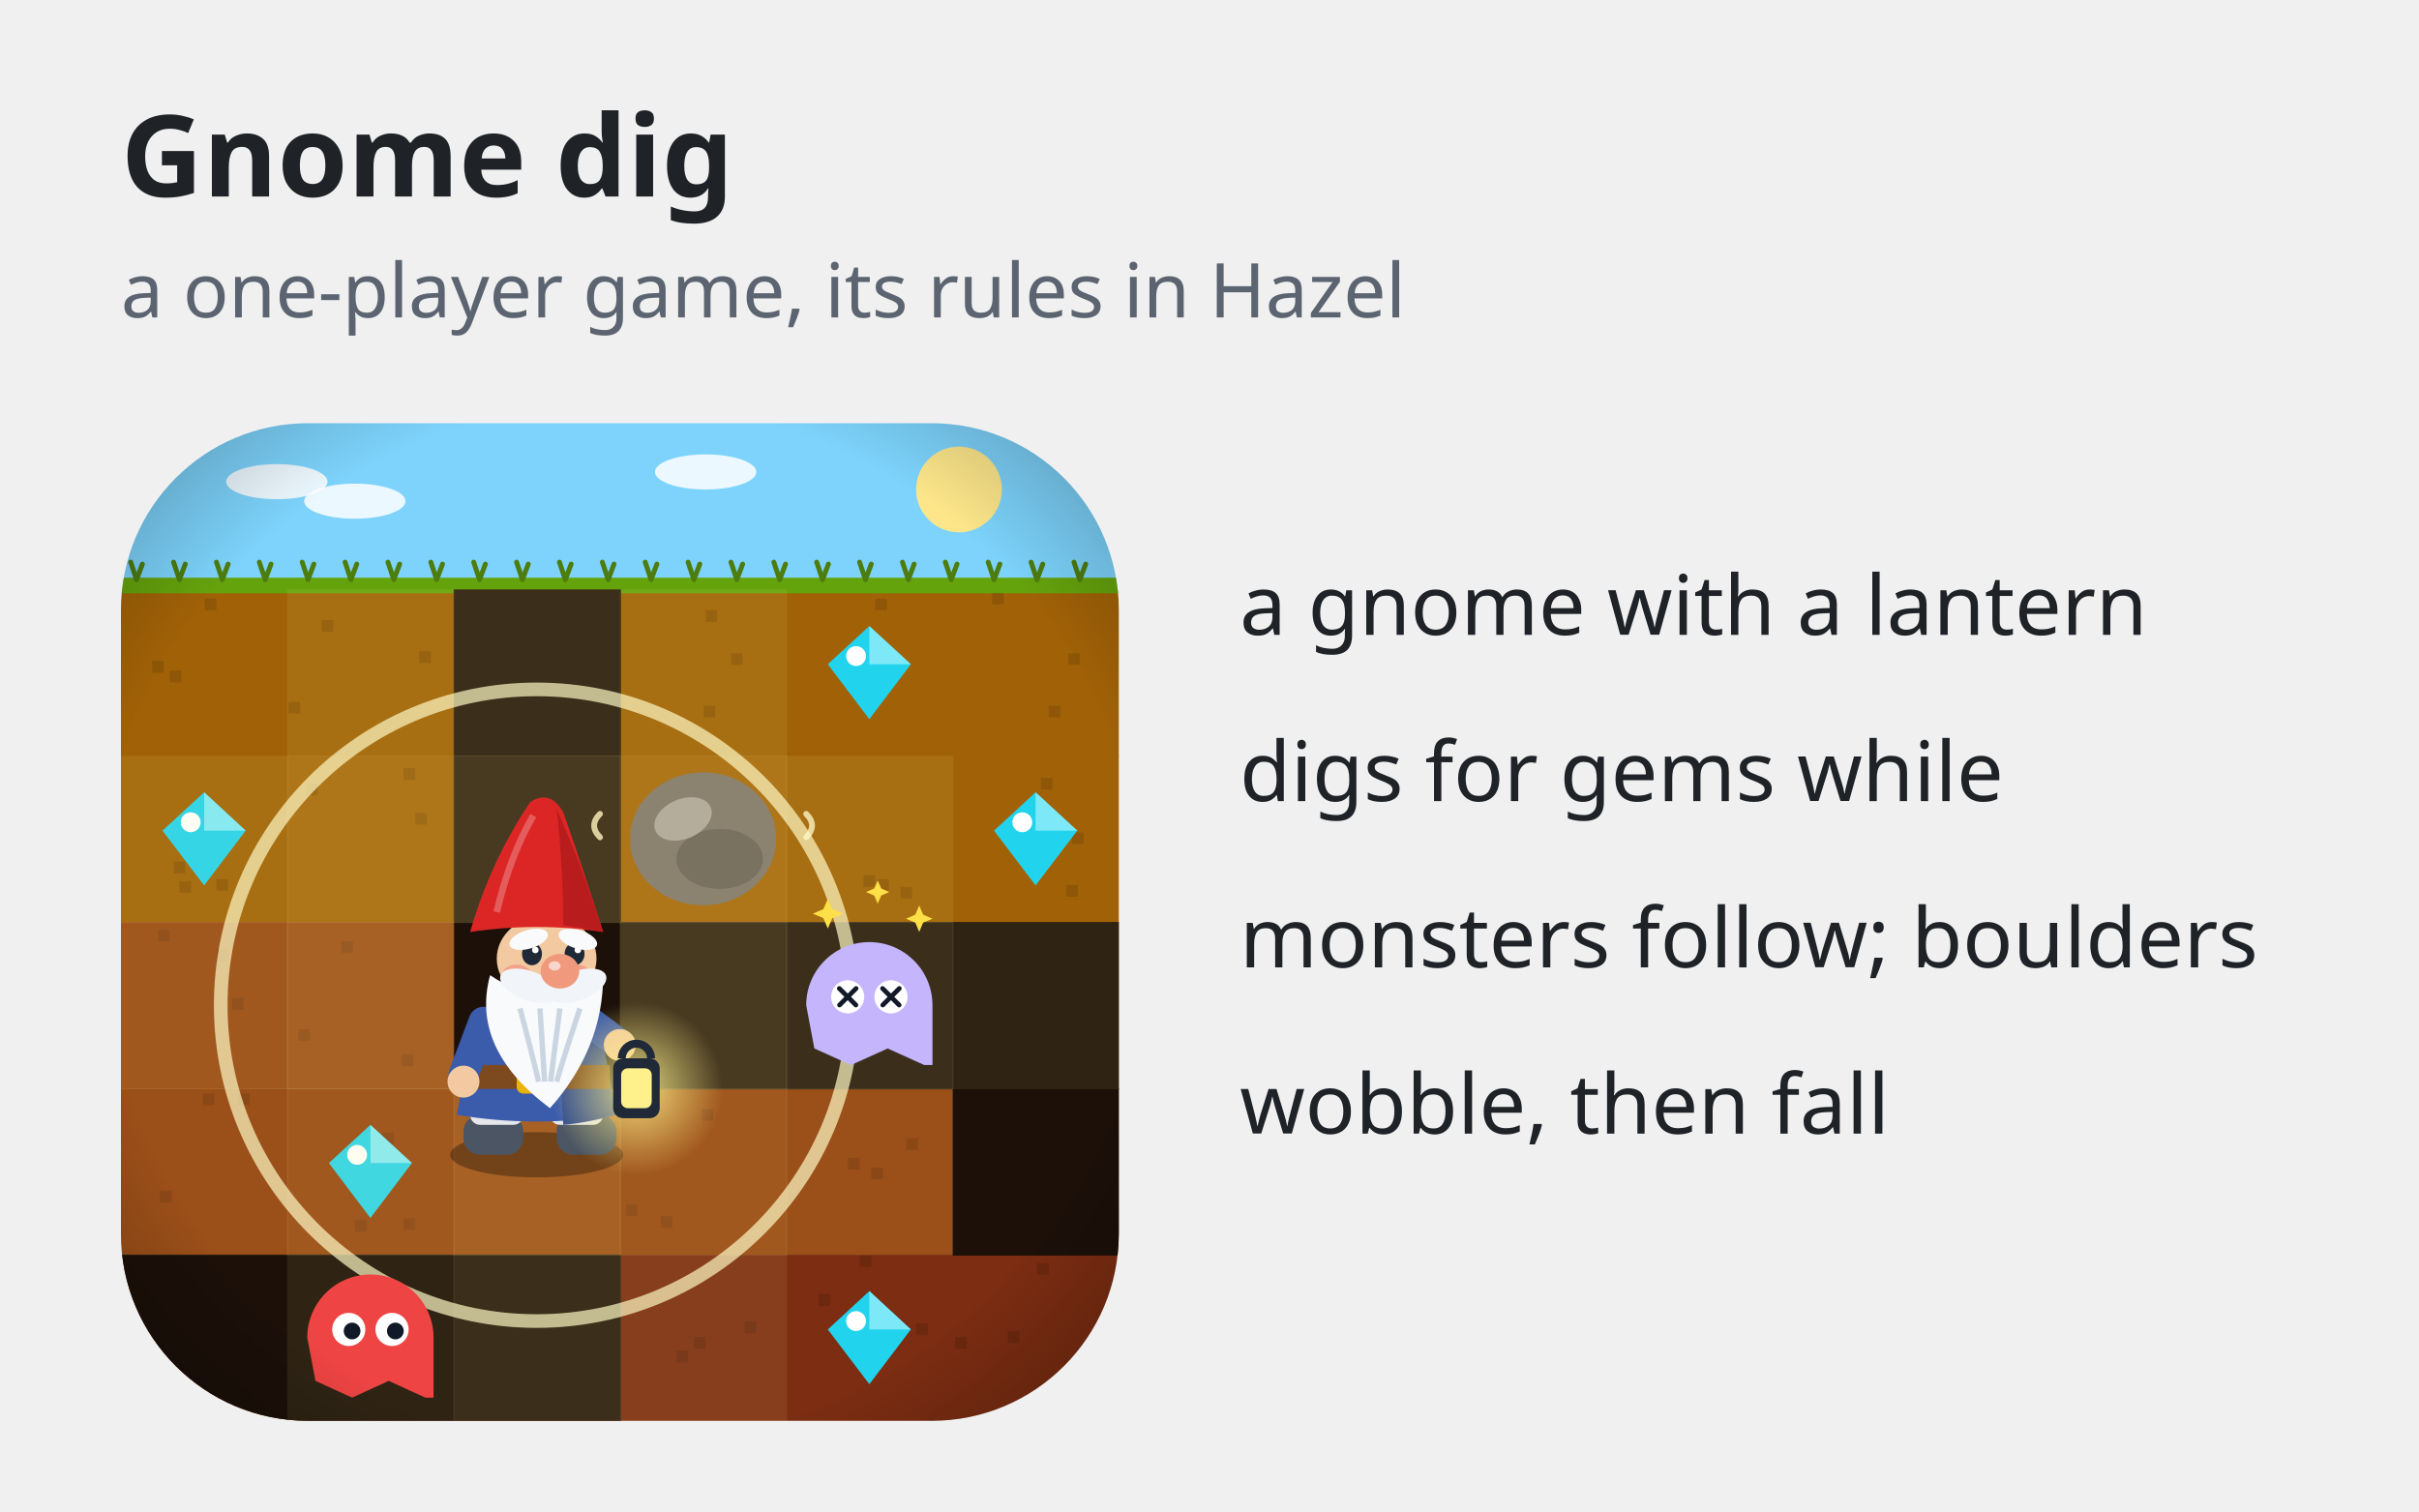
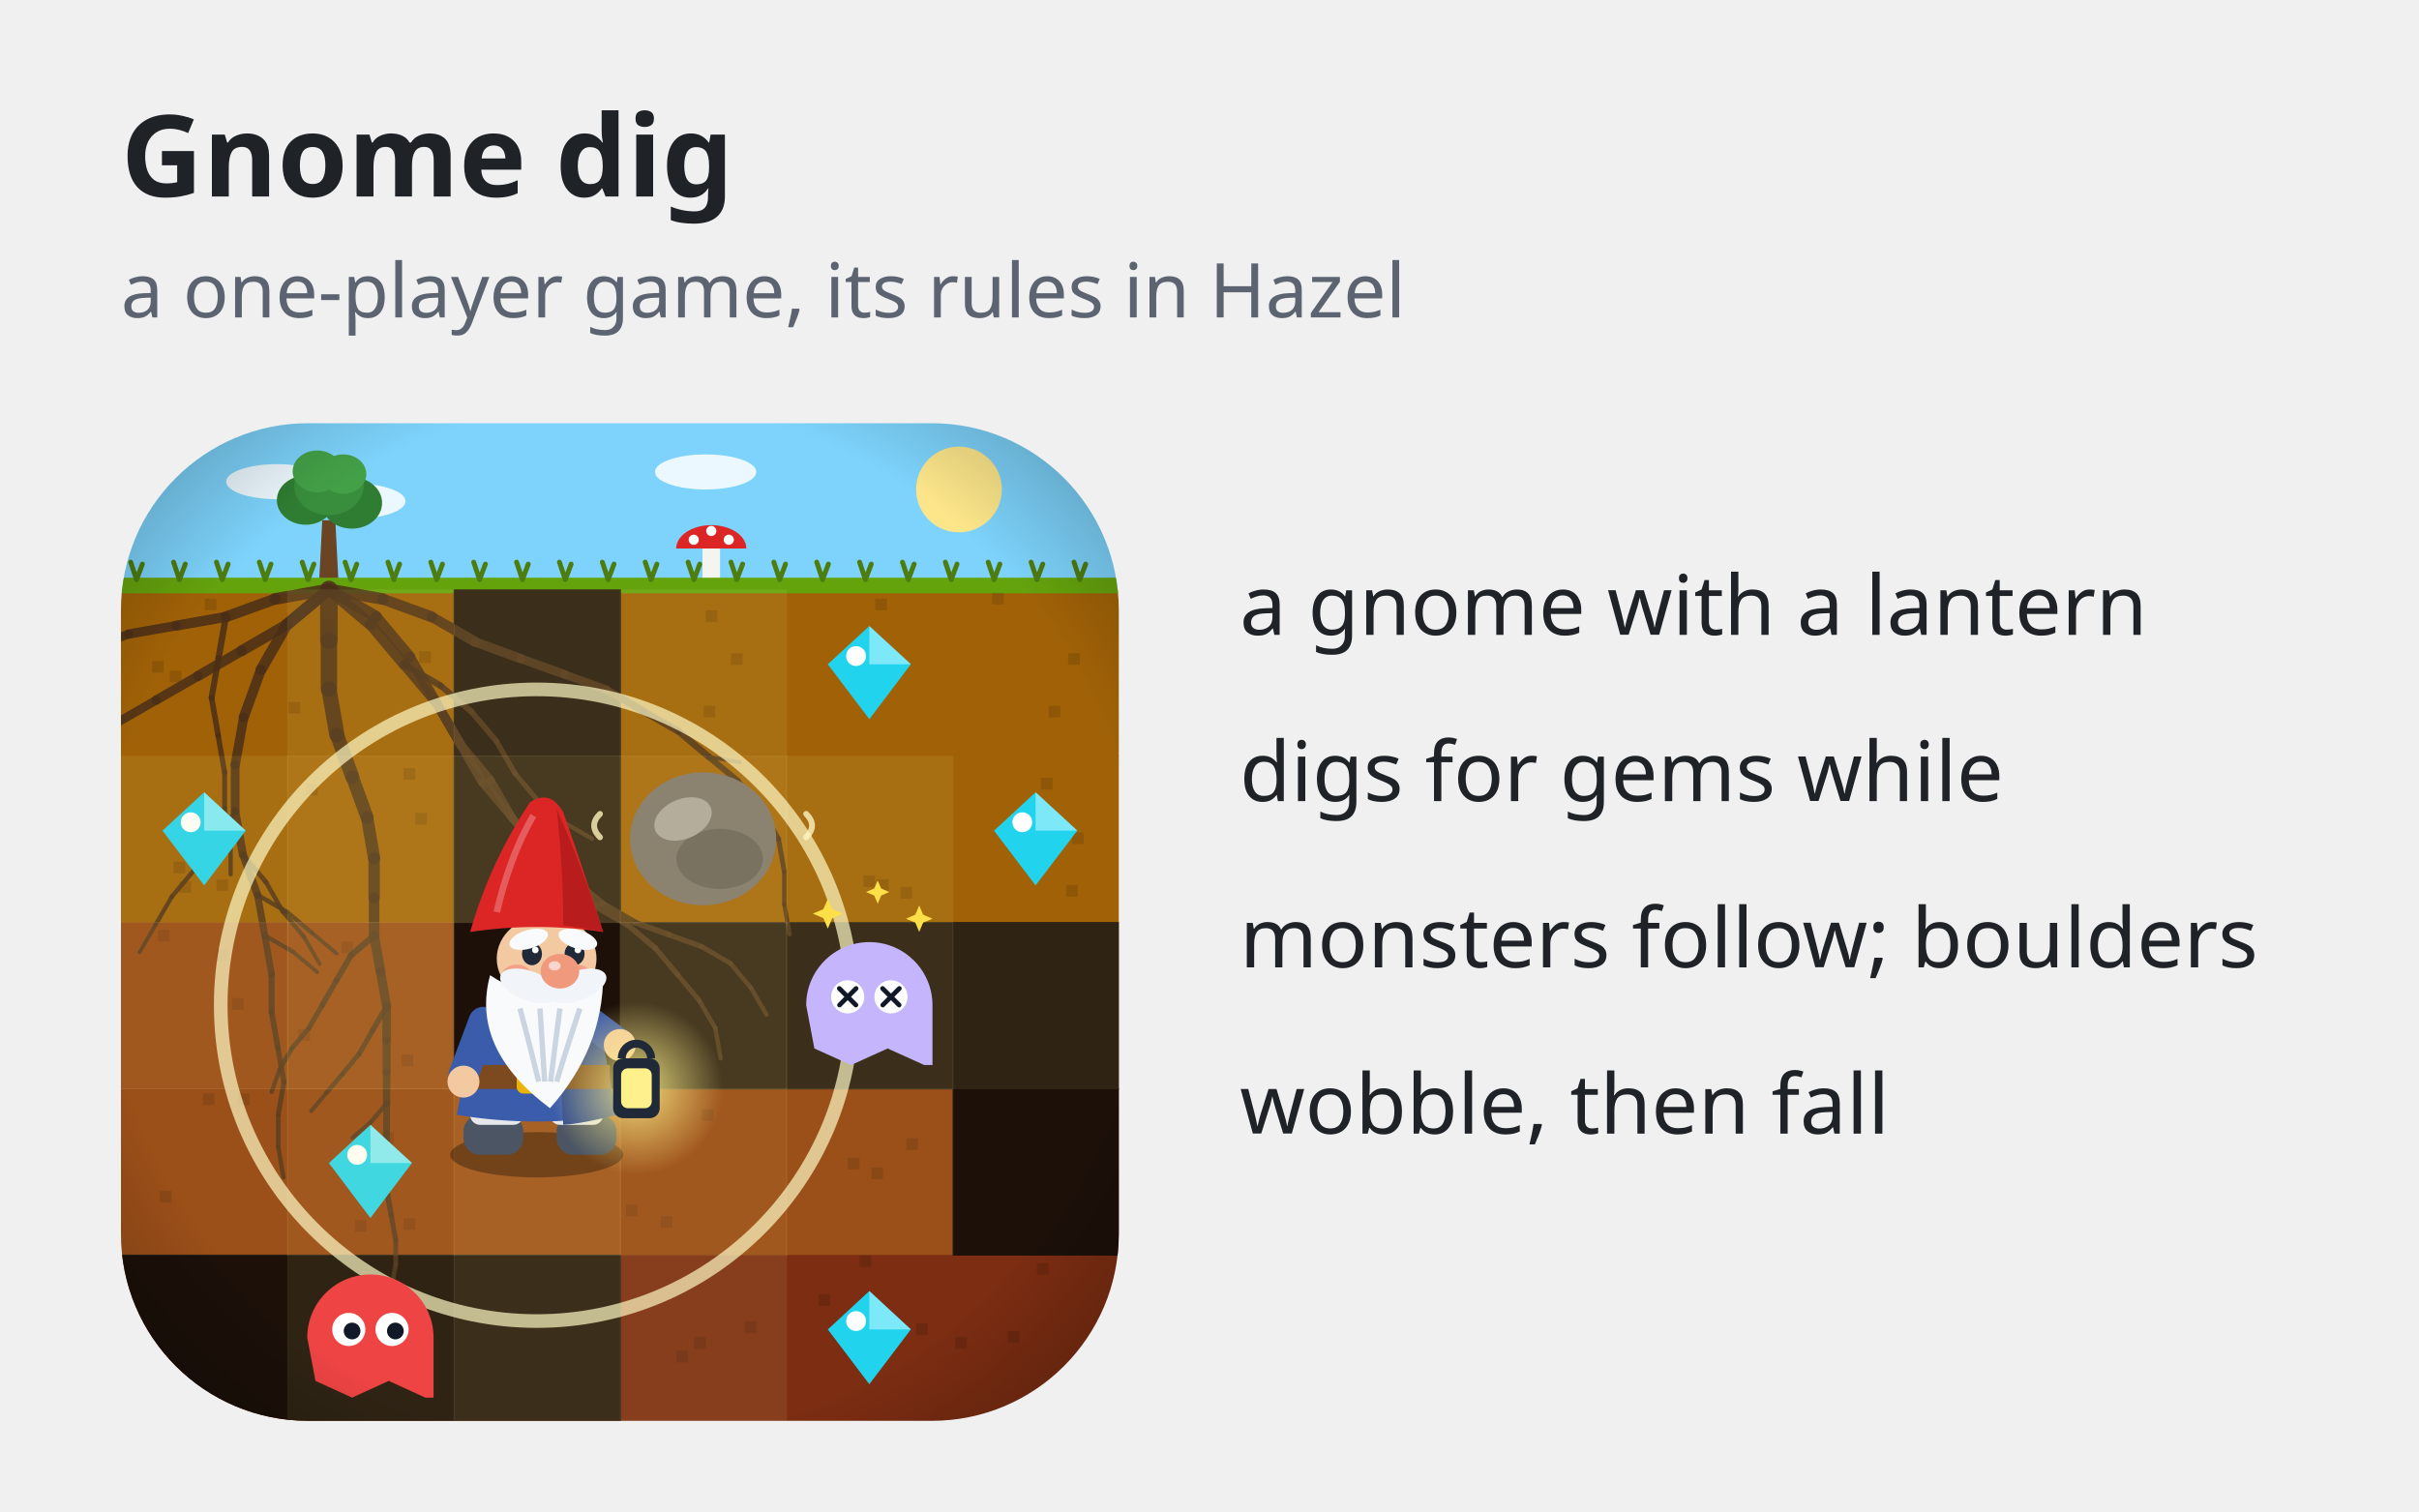
<svg xmlns="http://www.w3.org/2000/svg" viewBox="0 0 320 200" width="320" height="200">
  <style>.h{fill:#1f2328;font:700 15px system-ui,sans-serif}.m{fill:#5b6470;font:10px system-ui,sans-serif}.k{fill:#1f2328;font:11px system-ui,sans-serif}
</style>
  <text class="h" x="16" y="26">Gnome dig</text>
  <text class="m" x="16" y="42">a one-player game, its rules in Hazel</text>
  <svg x="16" y="56" width="132" height="132" viewBox="0 0 512 512">
    <clipPath id="round">
      <rect width="512" height="512" rx="88" />
    </clipPath>
    <g clip-path="url(#round)">
      <defs>
        <radialGradient id="lamp">
          <stop offset="0" stop-color="#fef08a" stop-opacity="0.85" />
          <stop offset="1" stop-color="#fef08a" stop-opacity="0" />
        </radialGradient>
        <radialGradient id="light">
          <stop offset="0" stop-color="#fef9c3" stop-opacity="0.45" />
          <stop offset="0.7" stop-color="#fef08a" stop-opacity="0.18" />
          <stop offset="1" stop-color="#fef08a" stop-opacity="0" />
        </radialGradient>
        <radialGradient id="vig" cx="0.5" cy="0.5" r="0.75">
          <stop offset="0.7" stop-color="#000" stop-opacity="0" />
          <stop offset="1" stop-color="#000" stop-opacity="0.35" />
        </radialGradient>
        <clipPath id="r">
          <rect width="512" height="512" rx="96" />
        </clipPath>
      </defs>
      <g clip-path="url(#r)">
        <rect width="512" height="85.3" fill="#7dd3fc" />
        <circle cx="430" cy="34" r="22" fill="#fde68a" />
        <ellipse cx="80" cy="30" rx="26" ry="9" fill="#fff" fill-opacity="0.85" />
        <ellipse cx="120" cy="40" rx="26" ry="9" fill="#fff" fill-opacity="0.85" />
        <ellipse cx="300" cy="25" rx="26" ry="9" fill="#fff" fill-opacity="0.85" />
        <rect y="85.3" width="512" height="85.8" fill="#a16207" />
        <rect y="170.7" width="512" height="85.8" fill="#a16207" />
        <rect y="256.0" width="512" height="85.8" fill="#92400e" />
        <rect y="341.3" width="512" height="85.8" fill="#92400e" />
        <rect y="426.7" width="512" height="85.8" fill="#7c2d12" />
+         <path d="M101.5 85.3 L103.3 49.8 L110.0 49.8 L111.8 85.3 Z" fill="#6b4423" />
+         <ellipse cx="94.8" cy="39.5" rx="14.8" ry="12.6" fill="#2f7d32" />
+         <ellipse cx="118.5" cy="40.9" rx="15.5" ry="13.2" fill="#2f7d32" />
+         <ellipse cx="106.7" cy="32.1" rx="17.8" ry="15.1" fill="#388e3c" />
+         <ellipse cx="100.7" cy="24.7" rx="12.6" ry="10.7" fill="#43a047" />
+         <ellipse cx="114.1" cy="26.1" rx="11.8" ry="10.1" fill="#43a047" />
+         <rect x="298.4" y="64.3" width="9.0" height="21.0" fill="#f5f5f0" />
+         <path d="M284.9 64.3 A18.0 12.0 0 0 1 320.9 64.3 Z" fill="#dc2626" />
+         <circle cx="293.9" cy="59.8" r="2.6" fill="#fff" />
+         <circle cx="302.9" cy="55.3" r="2.6" fill="#fff" />
+         <circle cx="311.9" cy="59.8" r="2.6" fill="#fff" />
        <rect y="79.3" width="512" height="8" fill="#65a30d" />
        <path d="M8 80.3 l-3 -9 M8 80.3 l3 -8" stroke="#4d7c0f" stroke-width="2.5" stroke-linecap="round" />
        <path d="M30 80.3 l-3 -9 M30 80.3 l3 -8" stroke="#4d7c0f" stroke-width="2.5" stroke-linecap="round" />
        <path d="M52 80.3 l-3 -9 M52 80.3 l3 -8" stroke="#4d7c0f" stroke-width="2.5" stroke-linecap="round" />
        <path d="M74 80.3 l-3 -9 M74 80.3 l3 -8" stroke="#4d7c0f" stroke-width="2.5" stroke-linecap="round" />
        <path d="M96 80.3 l-3 -9 M96 80.3 l3 -8" stroke="#4d7c0f" stroke-width="2.5" stroke-linecap="round" />
        <path d="M118 80.3 l-3 -9 M118 80.3 l3 -8" stroke="#4d7c0f" stroke-width="2.5" stroke-linecap="round" />
        <path d="M140 80.3 l-3 -9 M140 80.3 l3 -8" stroke="#4d7c0f" stroke-width="2.5" stroke-linecap="round" />
        <path d="M162 80.3 l-3 -9 M162 80.3 l3 -8" stroke="#4d7c0f" stroke-width="2.5" stroke-linecap="round" />
        <path d="M184 80.3 l-3 -9 M184 80.3 l3 -8" stroke="#4d7c0f" stroke-width="2.5" stroke-linecap="round" />
        <path d="M206 80.3 l-3 -9 M206 80.3 l3 -8" stroke="#4d7c0f" stroke-width="2.5" stroke-linecap="round" />
        <path d="M228 80.3 l-3 -9 M228 80.3 l3 -8" stroke="#4d7c0f" stroke-width="2.5" stroke-linecap="round" />
        <path d="M250 80.3 l-3 -9 M250 80.3 l3 -8" stroke="#4d7c0f" stroke-width="2.5" stroke-linecap="round" />
        <path d="M272 80.3 l-3 -9 M272 80.3 l3 -8" stroke="#4d7c0f" stroke-width="2.5" stroke-linecap="round" />
        <path d="M294 80.3 l-3 -9 M294 80.3 l3 -8" stroke="#4d7c0f" stroke-width="2.5" stroke-linecap="round" />
        <path d="M316 80.3 l-3 -9 M316 80.3 l3 -8" stroke="#4d7c0f" stroke-width="2.5" stroke-linecap="round" />
        <path d="M338 80.3 l-3 -9 M338 80.3 l3 -8" stroke="#4d7c0f" stroke-width="2.5" stroke-linecap="round" />
        <path d="M360 80.3 l-3 -9 M360 80.3 l3 -8" stroke="#4d7c0f" stroke-width="2.5" stroke-linecap="round" />
        <path d="M382 80.3 l-3 -9 M382 80.3 l3 -8" stroke="#4d7c0f" stroke-width="2.5" stroke-linecap="round" />
        <path d="M404 80.3 l-3 -9 M404 80.3 l3 -8" stroke="#4d7c0f" stroke-width="2.5" stroke-linecap="round" />
        <path d="M426 80.3 l-3 -9 M426 80.3 l3 -8" stroke="#4d7c0f" stroke-width="2.5" stroke-linecap="round" />
        <path d="M448 80.3 l-3 -9 M448 80.3 l3 -8" stroke="#4d7c0f" stroke-width="2.5" stroke-linecap="round" />
        <path d="M470 80.3 l-3 -9 M470 80.3 l3 -8" stroke="#4d7c0f" stroke-width="2.5" stroke-linecap="round" />
        <path d="M492 80.3 l-3 -9 M492 80.3 l3 -8" stroke="#4d7c0f" stroke-width="2.5" stroke-linecap="round" />
        <rect x="170.7" y="85.3" width="85.9" height="85.9" fill="#1c1009" />
        <rect x="85.3" y="426.7" width="85.9" height="85.9" fill="#1c1009" />
        <rect x="341.3" y="256.0" width="85.9" height="85.9" fill="#1c1009" />
        <rect x="426.7" y="341.3" width="85.9" height="85.9" fill="#1c1009" />
        <rect x="170.7" y="256.0" width="85.9" height="85.9" fill="#1c1009" />
        <rect x="256.0" y="256.0" width="85.9" height="85.9" fill="#1c1009" />
        <rect x="0.0" y="426.7" width="85.9" height="85.9" fill="#1c1009" />
        <rect x="170.7" y="170.7" width="85.9" height="85.9" fill="#1c1009" />
        <rect x="426.7" y="256.0" width="85.9" height="85.9" fill="#1c1009" />
        <rect x="170.7" y="426.7" width="85.9" height="85.9" fill="#1c1009" />
        <rect x="16" y="122" width="6" height="6" fill="#000" fill-opacity="0.12" />
        <rect x="25" y="127" width="6" height="6" fill="#000" fill-opacity="0.12" />
        <rect x="43" y="90" width="6" height="6" fill="#000" fill-opacity="0.12" />
        <rect x="86" y="143" width="6" height="6" fill="#000" fill-opacity="0.12" />
        <rect x="103" y="101" width="6" height="6" fill="#000" fill-opacity="0.12" />
        <rect x="153" y="117" width="6" height="6" fill="#000" fill-opacity="0.12" />
        <rect x="313" y="118" width="6" height="6" fill="#000" fill-opacity="0.12" />
        <rect x="300" y="96" width="6" height="6" fill="#000" fill-opacity="0.12" />
        <rect x="299" y="145" width="6" height="6" fill="#000" fill-opacity="0.12" />
        <rect x="377" y="136" width="6" height="6" fill="#000" fill-opacity="0.12" />
        <rect x="387" y="90" width="6" height="6" fill="#000" fill-opacity="0.12" />
        <rect x="393" y="126" width="6" height="6" fill="#000" fill-opacity="0.12" />
        <rect x="447" y="87" width="6" height="6" fill="#000" fill-opacity="0.12" />
        <rect x="486" y="118" width="6" height="6" fill="#000" fill-opacity="0.12" />
        <rect x="476" y="145" width="6" height="6" fill="#000" fill-opacity="0.12" />
        <rect x="49" y="234" width="6" height="6" fill="#000" fill-opacity="0.12" />
        <rect x="27" y="225" width="6" height="6" fill="#000" fill-opacity="0.12" />
        <rect x="30" y="235" width="6" height="6" fill="#000" fill-opacity="0.12" />
        <rect x="145" y="177" width="6" height="6" fill="#000" fill-opacity="0.12" />
        <rect x="95" y="185" width="6" height="6" fill="#000" fill-opacity="0.12" />
        <rect x="151" y="200" width="6" height="6" fill="#000" fill-opacity="0.12" />
        <rect x="299" y="191" width="6" height="6" fill="#000" fill-opacity="0.12" />
        <rect x="291" y="197" width="6" height="6" fill="#000" fill-opacity="0.12" />
        <rect x="280" y="211" width="6" height="6" fill="#000" fill-opacity="0.12" />
        <rect x="381" y="232" width="6" height="6" fill="#000" fill-opacity="0.12" />
        <rect x="388" y="234" width="6" height="6" fill="#000" fill-opacity="0.12" />
        <rect x="400" y="238" width="6" height="6" fill="#000" fill-opacity="0.12" />
        <rect x="472" y="182" width="6" height="6" fill="#000" fill-opacity="0.12" />
        <rect x="485" y="237" width="6" height="6" fill="#000" fill-opacity="0.12" />
        <rect x="488" y="210" width="6" height="6" fill="#000" fill-opacity="0.12" />
        <rect x="49" y="270" width="6" height="6" fill="#000" fill-opacity="0.12" />
        <rect x="57" y="295" width="6" height="6" fill="#000" fill-opacity="0.12" />
        <rect x="19" y="260" width="6" height="6" fill="#000" fill-opacity="0.12" />
        <rect x="144" y="324" width="6" height="6" fill="#000" fill-opacity="0.12" />
        <rect x="91" y="311" width="6" height="6" fill="#000" fill-opacity="0.12" />
        <rect x="113" y="266" width="6" height="6" fill="#000" fill-opacity="0.12" />
        <rect x="20" y="394" width="6" height="6" fill="#000" fill-opacity="0.12" />
        <rect x="60" y="344" width="6" height="6" fill="#000" fill-opacity="0.12" />
        <rect x="42" y="344" width="6" height="6" fill="#000" fill-opacity="0.12" />
        <rect x="134" y="364" width="6" height="6" fill="#000" fill-opacity="0.12" />
        <rect x="145" y="408" width="6" height="6" fill="#000" fill-opacity="0.12" />
        <rect x="120" y="409" width="6" height="6" fill="#000" fill-opacity="0.12" />
        <rect x="192" y="347" width="6" height="6" fill="#000" fill-opacity="0.12" />
        <rect x="212" y="343" width="6" height="6" fill="#000" fill-opacity="0.12" />
        <rect x="184" y="369" width="6" height="6" fill="#000" fill-opacity="0.12" />
        <rect x="298" y="352" width="6" height="6" fill="#000" fill-opacity="0.12" />
        <rect x="259" y="401" width="6" height="6" fill="#000" fill-opacity="0.12" />
        <rect x="277" y="407" width="6" height="6" fill="#000" fill-opacity="0.12" />
        <rect x="403" y="367" width="6" height="6" fill="#000" fill-opacity="0.12" />
        <rect x="373" y="377" width="6" height="6" fill="#000" fill-opacity="0.12" />
        <rect x="385" y="382" width="6" height="6" fill="#000" fill-opacity="0.12" />
        <rect x="294" y="469" width="6" height="6" fill="#000" fill-opacity="0.12" />
        <rect x="320" y="461" width="6" height="6" fill="#000" fill-opacity="0.12" />
        <rect x="285" y="476" width="6" height="6" fill="#000" fill-opacity="0.12" />
        <rect x="358" y="447" width="6" height="6" fill="#000" fill-opacity="0.12" />
        <rect x="408" y="462" width="6" height="6" fill="#000" fill-opacity="0.12" />
        <rect x="379" y="427" width="6" height="6" fill="#000" fill-opacity="0.12" />
        <rect x="455" y="466" width="6" height="6" fill="#000" fill-opacity="0.12" />
        <rect x="428" y="469" width="6" height="6" fill="#000" fill-opacity="0.12" />
        <rect x="470" y="431" width="6" height="6" fill="#000" fill-opacity="0.12" />
+         <line x1="206.3" y1="253.0" x2="209.1" y2="268.9" stroke="#4a2e18" stroke-opacity="0.85" stroke-width="2.0" stroke-linecap="round" />
+         <line x1="93.9" y1="263.6" x2="102.0" y2="277.6" stroke="#4a2e18" stroke-opacity="0.85" stroke-width="2.0" stroke-linecap="round" />
+         <line x1="98.2" y1="261.7" x2="110.6" y2="272.1" stroke="#4a2e18" stroke-opacity="0.85" stroke-width="2.0" stroke-linecap="round" />
+         <line x1="301.6" y1="171.2" x2="317.6" y2="174.0" stroke="#4a2e18" stroke-opacity="0.85" stroke-width="2.0" stroke-linecap="round" />
+         <line x1="17.7" y1="257.5" x2="9.6" y2="271.5" stroke="#4a2e18" stroke-opacity="0.85" stroke-width="2.0" stroke-linecap="round" />
+         <line x1="88.3" y1="271.3" x2="100.7" y2="281.7" stroke="#4a2e18" stroke-opacity="0.85" stroke-width="2.0" stroke-linecap="round" />
+         <line x1="81.4" y1="331.7" x2="77.3" y2="343.2" stroke="#4a2e18" stroke-opacity="0.85" stroke-width="2.1" stroke-linecap="round" />
+         <line x1="105.5" y1="343.6" x2="97.6" y2="353.0" stroke="#4a2e18" stroke-opacity="0.85" stroke-width="2.1" stroke-linecap="round" />
+         <line x1="128.1" y1="358.8" x2="118.8" y2="366.7" stroke="#4a2e18" stroke-opacity="0.85" stroke-width="2.1" stroke-linecap="round" />
+         <line x1="138.9" y1="443.5" x2="134.9" y2="454.3" stroke="#4a2e18" stroke-opacity="0.85" stroke-width="2.1" stroke-linecap="round" />
+         <line x1="209.2" y1="236.4" x2="206.3" y2="253.0" stroke="#4a2e18" stroke-opacity="0.85" stroke-width="2.2" stroke-linecap="round" />
+         <line x1="83.1" y1="250.7" x2="93.9" y2="263.6" stroke="#4a2e18" stroke-opacity="0.85" stroke-width="2.2" stroke-linecap="round" />
+         <line x1="85.3" y1="250.9" x2="98.2" y2="261.7" stroke="#4a2e18" stroke-opacity="0.85" stroke-width="2.2" stroke-linecap="round" />
+         <line x1="26.1" y1="243.0" x2="17.7" y2="257.5" stroke="#4a2e18" stroke-opacity="0.85" stroke-width="2.2" stroke-linecap="round" />
+         <line x1="73.8" y1="262.9" x2="88.3" y2="271.3" stroke="#4a2e18" stroke-opacity="0.85" stroke-width="2.2" stroke-linecap="round" />
+         <line x1="227.3" y1="204.9" x2="241.8" y2="213.3" stroke="#4a2e18" stroke-opacity="0.85" stroke-width="2.2" stroke-linecap="round" />
+         <line x1="56.3" y1="214.7" x2="56.3" y2="231.5" stroke="#4a2e18" stroke-opacity="0.85" stroke-width="2.2" stroke-linecap="round" />
+         <line x1="305.0" y1="310.5" x2="307.7" y2="326.0" stroke="#4a2e18" stroke-opacity="0.85" stroke-width="2.2" stroke-linecap="round" />
+         <line x1="340.4" y1="246.8" x2="343.1" y2="262.3" stroke="#4a2e18" stroke-opacity="0.85" stroke-width="2.2" stroke-linecap="round" />
+         <line x1="323.3" y1="289.8" x2="331.2" y2="303.5" stroke="#4a2e18" stroke-opacity="0.85" stroke-width="2.2" stroke-linecap="round" />
+         <line x1="80.7" y1="371.5" x2="83.4" y2="387.0" stroke="#4a2e18" stroke-opacity="0.85" stroke-width="2.2" stroke-linecap="round" />
+         <line x1="87.8" y1="320.7" x2="81.4" y2="331.7" stroke="#4a2e18" stroke-opacity="0.85" stroke-width="2.3" stroke-linecap="round" />
+         <line x1="113.7" y1="333.9" x2="105.5" y2="343.6" stroke="#4a2e18" stroke-opacity="0.85" stroke-width="2.3" stroke-linecap="round" />
+         <line x1="136.3" y1="349.1" x2="128.1" y2="358.8" stroke="#4a2e18" stroke-opacity="0.85" stroke-width="2.3" stroke-linecap="round" />
+         <line x1="141.0" y1="431.7" x2="138.9" y2="443.5" stroke="#4a2e18" stroke-opacity="0.85" stroke-width="2.3" stroke-linecap="round" />
+         <line x1="215.2" y1="219.9" x2="209.2" y2="236.4" stroke="#4a2e18" stroke-opacity="0.85" stroke-width="2.3" stroke-linecap="round" />
+         <line x1="74.4" y1="235.5" x2="83.1" y2="250.7" stroke="#4a2e18" stroke-opacity="0.85" stroke-width="2.3" stroke-linecap="round" />
+         <line x1="70.1" y1="242.1" x2="85.3" y2="250.9" stroke="#4a2e18" stroke-opacity="0.85" stroke-width="2.3" stroke-linecap="round" />
+         <line x1="37.4" y1="229.5" x2="26.1" y2="243.0" stroke="#4a2e18" stroke-opacity="0.85" stroke-width="2.3" stroke-linecap="round" />
+         <line x1="213.8" y1="193.6" x2="227.3" y2="204.9" stroke="#4a2e18" stroke-opacity="0.85" stroke-width="2.3" stroke-linecap="round" />
+         <line x1="53.2" y1="197.4" x2="56.3" y2="214.7" stroke="#4a2e18" stroke-opacity="0.85" stroke-width="2.3" stroke-linecap="round" />
+         <line x1="296.7" y1="296.2" x2="305.0" y2="310.5" stroke="#4a2e18" stroke-opacity="0.85" stroke-width="2.3" stroke-linecap="round" />
+         <line x1="340.4" y1="230.3" x2="340.4" y2="246.8" stroke="#4a2e18" stroke-opacity="0.85" stroke-width="2.3" stroke-linecap="round" />
+         <line x1="312.7" y1="277.2" x2="323.3" y2="289.8" stroke="#4a2e18" stroke-opacity="0.85" stroke-width="2.3" stroke-linecap="round" />
+         <line x1="80.7" y1="355.0" x2="80.7" y2="371.5" stroke="#4a2e18" stroke-opacity="0.85" stroke-width="2.3" stroke-linecap="round" />
+         <line x1="96.4" y1="310.5" x2="87.8" y2="320.7" stroke="#4a2e18" stroke-opacity="0.85" stroke-width="2.4" stroke-linecap="round" />
+         <line x1="122.2" y1="323.7" x2="113.7" y2="333.9" stroke="#4a2e18" stroke-opacity="0.85" stroke-width="2.4" stroke-linecap="round" />
+         <line x1="141.0" y1="419.3" x2="141.0" y2="431.7" stroke="#4a2e18" stroke-opacity="0.85" stroke-width="2.4" stroke-linecap="round" />
+         <line x1="62.6" y1="221.5" x2="74.4" y2="235.5" stroke="#4a2e18" stroke-opacity="0.85" stroke-width="2.5" stroke-linecap="round" />
+         <line x1="49.1" y1="215.5" x2="37.4" y2="229.5" stroke="#4a2e18" stroke-opacity="0.85" stroke-width="2.5" stroke-linecap="round" />
+         <line x1="202.1" y1="179.6" x2="213.8" y2="193.6" stroke="#4a2e18" stroke-opacity="0.85" stroke-width="2.5" stroke-linecap="round" />
+         <line x1="53.2" y1="179.2" x2="53.2" y2="197.4" stroke="#4a2e18" stroke-opacity="0.85" stroke-width="2.5" stroke-linecap="round" />
+         <line x1="285.7" y1="283.1" x2="296.7" y2="296.2" stroke="#4a2e18" stroke-opacity="0.85" stroke-width="2.5" stroke-linecap="round" />
+         <line x1="337.4" y1="213.4" x2="340.4" y2="230.3" stroke="#4a2e18" stroke-opacity="0.85" stroke-width="2.5" stroke-linecap="round" />
+         <line x1="297.9" y1="268.6" x2="312.7" y2="277.2" stroke="#4a2e18" stroke-opacity="0.85" stroke-width="2.5" stroke-linecap="round" />
+         <line x1="83.6" y1="338.1" x2="80.7" y2="355.0" stroke="#4a2e18" stroke-opacity="0.85" stroke-width="2.5" stroke-linecap="round" />
+         <line x1="103.3" y1="298.6" x2="96.4" y2="310.5" stroke="#4a2e18" stroke-opacity="0.85" stroke-width="2.6" stroke-linecap="round" />
+         <line x1="129.1" y1="311.7" x2="122.2" y2="323.7" stroke="#4a2e18" stroke-opacity="0.85" stroke-width="2.6" stroke-linecap="round" />
+         <line x1="138.7" y1="406.5" x2="141.0" y2="419.3" stroke="#4a2e18" stroke-opacity="0.85" stroke-width="2.6" stroke-linecap="round" />
+         <line x1="58.6" y1="199.1" x2="49.1" y2="215.5" stroke="#4a2e18" stroke-opacity="0.85" stroke-width="2.7" stroke-linecap="round" />
+         <line x1="192.6" y1="163.1" x2="202.1" y2="179.6" stroke="#4a2e18" stroke-opacity="0.85" stroke-width="2.7" stroke-linecap="round" />
+         <line x1="49.9" y1="160.4" x2="53.2" y2="179.2" stroke="#4a2e18" stroke-opacity="0.85" stroke-width="2.7" stroke-linecap="round" />
+         <line x1="274.2" y1="269.4" x2="285.7" y2="283.1" stroke="#4a2e18" stroke-opacity="0.85" stroke-width="2.7" stroke-linecap="round" />
+         <line x1="328.5" y1="197.9" x2="337.4" y2="213.4" stroke="#4a2e18" stroke-opacity="0.85" stroke-width="2.7" stroke-linecap="round" />
+         <line x1="281.1" y1="262.5" x2="297.9" y2="268.6" stroke="#4a2e18" stroke-opacity="0.85" stroke-width="2.7" stroke-linecap="round" />
+         <line x1="80.5" y1="320.5" x2="83.6" y2="338.1" stroke="#4a2e18" stroke-opacity="0.85" stroke-width="2.7" stroke-linecap="round" />
+         <line x1="110.5" y1="286.1" x2="103.3" y2="298.6" stroke="#4a2e18" stroke-opacity="0.85" stroke-width="2.8" stroke-linecap="round" />
+         <line x1="136.3" y1="299.3" x2="129.1" y2="311.7" stroke="#4a2e18" stroke-opacity="0.85" stroke-width="2.8" stroke-linecap="round" />
+         <line x1="136.3" y1="393.1" x2="138.7" y2="406.5" stroke="#4a2e18" stroke-opacity="0.85" stroke-width="2.8" stroke-linecap="round" />
+         <line x1="179.8" y1="148.0" x2="192.6" y2="163.1" stroke="#4a2e18" stroke-opacity="0.85" stroke-width="2.9" stroke-linecap="round" />
+         <line x1="46.5" y1="140.9" x2="49.9" y2="160.4" stroke="#4a2e18" stroke-opacity="0.85" stroke-width="2.9" stroke-linecap="round" />
+         <line x1="259.9" y1="257.4" x2="274.2" y2="269.4" stroke="#4a2e18" stroke-opacity="0.85" stroke-width="2.9" stroke-linecap="round" />
+         <line x1="316.5" y1="183.6" x2="328.5" y2="197.9" stroke="#4a2e18" stroke-opacity="0.85" stroke-width="2.9" stroke-linecap="round" />
+         <line x1="263.6" y1="256.1" x2="281.1" y2="262.5" stroke="#4a2e18" stroke-opacity="0.85" stroke-width="2.9" stroke-linecap="round" />
+         <line x1="77.3" y1="302.2" x2="80.5" y2="320.5" stroke="#4a2e18" stroke-opacity="0.85" stroke-width="2.9" stroke-linecap="round" />
+         <line x1="118.0" y1="273.1" x2="110.5" y2="286.1" stroke="#4a2e18" stroke-opacity="0.85" stroke-width="3.0" stroke-linecap="round" />
+         <line x1="136.3" y1="379.0" x2="136.3" y2="393.1" stroke="#4a2e18" stroke-opacity="0.85" stroke-width="3.0" stroke-linecap="round" />
+         <line x1="164.0" y1="134.7" x2="179.8" y2="148.0" stroke="#4a2e18" stroke-opacity="0.85" stroke-width="3.1" stroke-linecap="round" />
+         <line x1="50.1" y1="120.6" x2="46.5" y2="140.9" stroke="#4a2e18" stroke-opacity="0.85" stroke-width="3.1" stroke-linecap="round" />
+         <line x1="243.2" y1="247.7" x2="259.9" y2="257.4" stroke="#4a2e18" stroke-opacity="0.85" stroke-width="3.1" stroke-linecap="round" />
+         <line x1="301.6" y1="171.2" x2="316.5" y2="183.6" stroke="#4a2e18" stroke-opacity="0.85" stroke-width="3.1" stroke-linecap="round" />
+         <line x1="246.8" y1="246.4" x2="263.6" y2="256.1" stroke="#4a2e18" stroke-opacity="0.85" stroke-width="3.1" stroke-linecap="round" />
+         <line x1="77.3" y1="282.8" x2="77.3" y2="302.2" stroke="#4a2e18" stroke-opacity="0.85" stroke-width="3.1" stroke-linecap="round" />
+         <line x1="129.9" y1="263.0" x2="118.0" y2="273.1" stroke="#4a2e18" stroke-opacity="0.85" stroke-width="3.2" stroke-linecap="round" />
+         <line x1="136.3" y1="364.4" x2="136.3" y2="379.0" stroke="#4a2e18" stroke-opacity="0.85" stroke-width="3.3" stroke-linecap="round" />
+         <line x1="145.4" y1="123.9" x2="164.0" y2="134.7" stroke="#4a2e18" stroke-opacity="0.85" stroke-width="3.3" stroke-linecap="round" />
+         <line x1="53.8" y1="99.4" x2="50.1" y2="120.6" stroke="#4a2e18" stroke-opacity="0.85" stroke-width="3.3" stroke-linecap="round" />
+         <line x1="227.7" y1="234.7" x2="243.2" y2="247.7" stroke="#4a2e18" stroke-opacity="0.85" stroke-width="3.4" stroke-linecap="round" />
+         <line x1="286.2" y1="158.2" x2="301.6" y2="171.2" stroke="#4a2e18" stroke-opacity="0.85" stroke-width="3.4" stroke-linecap="round" />
+         <line x1="231.3" y1="233.5" x2="246.8" y2="246.4" stroke="#4a2e18" stroke-opacity="0.85" stroke-width="3.4" stroke-linecap="round" />
+         <line x1="73.8" y1="262.9" x2="77.3" y2="282.8" stroke="#4a2e18" stroke-opacity="0.85" stroke-width="3.4" stroke-linecap="round" />
+         <line x1="136.3" y1="349.1" x2="136.3" y2="364.4" stroke="#4a2e18" stroke-opacity="0.85" stroke-width="3.5" stroke-linecap="round" />
+         <line x1="214.2" y1="218.6" x2="227.7" y2="234.7" stroke="#4a2e18" stroke-opacity="0.85" stroke-width="3.6" stroke-linecap="round" />
+         <line x1="267.9" y1="147.7" x2="286.2" y2="158.2" stroke="#4a2e18" stroke-opacity="0.85" stroke-width="3.6" stroke-linecap="round" />
+         <line x1="215.2" y1="219.9" x2="231.3" y2="233.5" stroke="#4a2e18" stroke-opacity="0.85" stroke-width="3.6" stroke-linecap="round" />
+         <line x1="70.1" y1="242.1" x2="73.8" y2="262.9" stroke="#4a2e18" stroke-opacity="0.85" stroke-width="3.6" stroke-linecap="round" />
+         <line x1="136.3" y1="333.1" x2="136.3" y2="349.1" stroke="#4a2e18" stroke-opacity="0.85" stroke-width="3.8" stroke-linecap="round" />
+         <line x1="200.1" y1="201.8" x2="214.2" y2="218.6" stroke="#4a2e18" stroke-opacity="0.85" stroke-width="3.9" stroke-linecap="round" />
+         <line x1="249.0" y1="136.7" x2="267.9" y2="147.7" stroke="#4a2e18" stroke-opacity="0.85" stroke-width="3.9" stroke-linecap="round" />
+         <line x1="201.1" y1="203.1" x2="215.2" y2="219.9" stroke="#4a2e18" stroke-opacity="0.85" stroke-width="3.9" stroke-linecap="round" />
+         <line x1="62.6" y1="221.5" x2="70.1" y2="242.1" stroke="#4a2e18" stroke-opacity="0.85" stroke-width="3.9" stroke-linecap="round" />
+         <line x1="136.3" y1="316.5" x2="136.3" y2="333.1" stroke="#4a2e18" stroke-opacity="0.85" stroke-width="4.1" stroke-linecap="round" />
+         <line x1="185.4" y1="184.3" x2="200.1" y2="201.8" stroke="#4a2e18" stroke-opacity="0.85" stroke-width="4.2" stroke-linecap="round" />
+         <line x1="227.5" y1="128.9" x2="249.0" y2="136.7" stroke="#4a2e18" stroke-opacity="0.85" stroke-width="4.2" stroke-linecap="round" />
+         <line x1="189.7" y1="183.4" x2="201.1" y2="203.1" stroke="#4a2e18" stroke-opacity="0.85" stroke-width="4.2" stroke-linecap="round" />
+         <line x1="58.6" y1="199.1" x2="62.6" y2="221.5" stroke="#4a2e18" stroke-opacity="0.85" stroke-width="4.2" stroke-linecap="round" />
+         <line x1="136.3" y1="299.3" x2="136.3" y2="316.5" stroke="#4a2e18" stroke-opacity="0.85" stroke-width="4.4" stroke-linecap="round" />
+         <line x1="173.5" y1="163.7" x2="185.4" y2="184.3" stroke="#4a2e18" stroke-opacity="0.85" stroke-width="4.5" stroke-linecap="round" />
+         <line x1="205.1" y1="120.8" x2="227.5" y2="128.9" stroke="#4a2e18" stroke-opacity="0.85" stroke-width="4.5" stroke-linecap="round" />
+         <line x1="174.4" y1="165.1" x2="189.7" y2="183.4" stroke="#4a2e18" stroke-opacity="0.85" stroke-width="4.5" stroke-linecap="round" />
+         <line x1="4.0" y1="108.2" x2="-18.4" y2="116.3" stroke="#4a2e18" stroke-opacity="0.85" stroke-width="4.5" stroke-linecap="round" />
+         <line x1="58.6" y1="175.3" x2="58.6" y2="199.1" stroke="#4a2e18" stroke-opacity="0.85" stroke-width="4.5" stroke-linecap="round" />
+         <line x1="18.1" y1="142.1" x2="-2.5" y2="154.0" stroke="#4a2e18" stroke-opacity="0.85" stroke-width="4.5" stroke-linecap="round" />
+         <line x1="133.2" y1="281.5" x2="136.3" y2="299.3" stroke="#4a2e18" stroke-opacity="0.85" stroke-width="4.7" stroke-linecap="round" />
+         <line x1="161.1" y1="142.3" x2="173.5" y2="163.7" stroke="#4a2e18" stroke-opacity="0.85" stroke-width="4.8" stroke-linecap="round" />
+         <line x1="181.9" y1="112.3" x2="205.1" y2="120.8" stroke="#4a2e18" stroke-opacity="0.85" stroke-width="4.8" stroke-linecap="round" />
+         <line x1="162.0" y1="143.7" x2="174.4" y2="165.1" stroke="#4a2e18" stroke-opacity="0.85" stroke-width="4.8" stroke-linecap="round" />
+         <line x1="28.4" y1="103.9" x2="4.0" y2="108.2" stroke="#4a2e18" stroke-opacity="0.85" stroke-width="4.8" stroke-linecap="round" />
+         <line x1="63.0" y1="150.9" x2="58.6" y2="175.3" stroke="#4a2e18" stroke-opacity="0.85" stroke-width="4.8" stroke-linecap="round" />
+         <line x1="39.6" y1="129.7" x2="18.1" y2="142.1" stroke="#4a2e18" stroke-opacity="0.85" stroke-width="4.8" stroke-linecap="round" />
+         <line x1="129.9" y1="263.0" x2="133.2" y2="281.5" stroke="#4a2e18" stroke-opacity="0.85" stroke-width="5.0" stroke-linecap="round" />
+         <line x1="148.2" y1="119.9" x2="161.1" y2="142.3" stroke="#4a2e18" stroke-opacity="0.85" stroke-width="5.2" stroke-linecap="round" />
+         <line x1="159.5" y1="99.4" x2="181.9" y2="112.3" stroke="#4a2e18" stroke-opacity="0.85" stroke-width="5.2" stroke-linecap="round" />
+         <line x1="145.4" y1="123.9" x2="162.0" y2="143.7" stroke="#4a2e18" stroke-opacity="0.85" stroke-width="5.2" stroke-linecap="round" />
+         <line x1="53.8" y1="99.4" x2="28.4" y2="103.9" stroke="#4a2e18" stroke-opacity="0.85" stroke-width="5.2" stroke-linecap="round" />
+         <line x1="71.8" y1="126.6" x2="63.0" y2="150.9" stroke="#4a2e18" stroke-opacity="0.85" stroke-width="5.2" stroke-linecap="round" />
+         <line x1="61.9" y1="116.8" x2="39.6" y2="129.7" stroke="#4a2e18" stroke-opacity="0.85" stroke-width="5.2" stroke-linecap="round" />
+         <line x1="129.9" y1="243.5" x2="129.9" y2="263.0" stroke="#4a2e18" stroke-opacity="0.85" stroke-width="5.4" stroke-linecap="round" />
+         <line x1="130.9" y1="99.3" x2="148.2" y2="119.9" stroke="#4a2e18" stroke-opacity="0.85" stroke-width="5.6" stroke-linecap="round" />
+         <line x1="134.2" y1="90.2" x2="159.5" y2="99.4" stroke="#4a2e18" stroke-opacity="0.85" stroke-width="5.6" stroke-linecap="round" />
+         <line x1="128.1" y1="103.3" x2="145.4" y2="123.9" stroke="#4a2e18" stroke-opacity="0.85" stroke-width="5.6" stroke-linecap="round" />
+         <line x1="79.1" y1="90.2" x2="53.8" y2="99.4" stroke="#4a2e18" stroke-opacity="0.85" stroke-width="5.6" stroke-linecap="round" />
+         <line x1="85.2" y1="103.3" x2="71.8" y2="126.6" stroke="#4a2e18" stroke-opacity="0.85" stroke-width="5.6" stroke-linecap="round" />
+         <line x1="85.2" y1="103.3" x2="61.9" y2="116.8" stroke="#4a2e18" stroke-opacity="0.85" stroke-width="5.6" stroke-linecap="round" />
+         <line x1="129.9" y1="223.2" x2="129.9" y2="243.5" stroke="#4a2e18" stroke-opacity="0.85" stroke-width="5.8" stroke-linecap="round" />
+         <line x1="106.7" y1="85.3" x2="130.9" y2="99.3" stroke="#4a2e18" stroke-opacity="0.85" stroke-width="6.0" stroke-linecap="round" />
+         <line x1="106.7" y1="85.3" x2="134.2" y2="90.2" stroke="#4a2e18" stroke-opacity="0.85" stroke-width="6.0" stroke-linecap="round" />
+         <line x1="106.7" y1="85.3" x2="128.1" y2="103.3" stroke="#4a2e18" stroke-opacity="0.85" stroke-width="6.0" stroke-linecap="round" />
+         <line x1="106.7" y1="85.3" x2="79.1" y2="90.2" stroke="#4a2e18" stroke-opacity="0.85" stroke-width="6.0" stroke-linecap="round" />
+         <line x1="106.7" y1="85.3" x2="85.2" y2="103.3" stroke="#4a2e18" stroke-opacity="0.85" stroke-width="6.0" stroke-linecap="round" />
+         <line x1="106.7" y1="85.3" x2="85.2" y2="103.3" stroke="#4a2e18" stroke-opacity="0.85" stroke-width="6.0" stroke-linecap="round" />
+         <line x1="126.3" y1="202.3" x2="129.9" y2="223.2" stroke="#4a2e18" stroke-opacity="0.85" stroke-width="6.3" stroke-linecap="round" />
+         <line x1="118.7" y1="181.5" x2="126.3" y2="202.3" stroke="#4a2e18" stroke-opacity="0.85" stroke-width="6.7" stroke-linecap="round" />
+         <line x1="110.8" y1="159.9" x2="118.7" y2="181.5" stroke="#4a2e18" stroke-opacity="0.85" stroke-width="7.2" stroke-linecap="round" />
+         <line x1="106.7" y1="136.3" x2="110.8" y2="159.9" stroke="#4a2e18" stroke-opacity="0.85" stroke-width="7.8" stroke-linecap="round" />
+         <line x1="106.7" y1="111.3" x2="106.7" y2="136.3" stroke="#4a2e18" stroke-opacity="0.85" stroke-width="8.4" stroke-linecap="round" />
+         <line x1="106.7" y1="85.3" x2="106.7" y2="111.3" stroke="#4a2e18" stroke-opacity="0.85" stroke-width="9.0" stroke-linecap="round" />
        <path d="M42.7 189.4 L64.0 209.1 L42.7 237.2 L21.3 209.1 Z" fill="#22d3ee" />
        <path d="M42.7 189.4 L64.0 209.1 L42.7 209.1 Z" fill="#a5f3fc" fill-opacity="0.7" />
        <circle cx="35.8" cy="204.8" r="5.1" fill="#fff" />
        <path d="M384.0 104.1 L405.3 123.7 L384.0 151.9 L362.7 123.7 Z" fill="#22d3ee" />
        <path d="M384.0 104.1 L405.3 123.7 L384.0 123.7 Z" fill="#a5f3fc" fill-opacity="0.7" />
        <circle cx="377.2" cy="119.5" r="5.1" fill="#fff" />
        <path d="M128.0 360.1 L149.3 379.7 L128.0 407.9 L106.7 379.7 Z" fill="#22d3ee" />
        <path d="M128.0 360.1 L149.3 379.7 L128.0 379.7 Z" fill="#a5f3fc" fill-opacity="0.7" />
        <circle cx="121.2" cy="375.5" r="5.1" fill="#fff" />
        <path d="M384.0 445.4 L405.3 465.1 L384.0 493.2 L362.7 465.1 Z" fill="#22d3ee" />
        <path d="M384.0 445.4 L405.3 465.1 L384.0 465.1 Z" fill="#a5f3fc" fill-opacity="0.7" />
        <circle cx="377.2" cy="460.8" r="5.1" fill="#fff" />
        <path d="M469.3 189.4 L490.7 209.1 L469.3 237.2 L448.0 209.1 Z" fill="#22d3ee" />
        <path d="M469.3 189.4 L490.7 209.1 L469.3 209.1 Z" fill="#a5f3fc" fill-opacity="0.7" />
        <circle cx="462.5" cy="204.8" r="5.1" fill="#fff" />
        <ellipse cx="298.7" cy="213.3" rx="37.5" ry="34.1" fill="#78716c" />
        <ellipse cx="307.2" cy="223.6" rx="22.2" ry="15.4" fill="#57534e" fill-opacity="0.6" />
        <ellipse cx="288.4" cy="203.1" rx="15.4" ry="10.2" transform="rotate(-23 288.4 203.1)" fill="#a8a29e" />
        <path d="M245.8 200.5 q-6 6 0 12 M351.6 200.5 q6 6 0 12" fill="none" stroke="#fef3c7" stroke-width="3" stroke-linecap="round" stroke-opacity="0.8" />
        <rect x="0.0" y="170.7" width="85.8" height="85.8" fill="#fef08a" fill-opacity="0.09" />
        <rect x="0.0" y="256.0" width="85.8" height="85.8" fill="#fef08a" fill-opacity="0.14" />
        <rect x="0.0" y="341.3" width="85.8" height="85.8" fill="#fef08a" fill-opacity="0.09" />
        <rect x="85.3" y="85.3" width="85.8" height="85.8" fill="#fef08a" fill-opacity="0.09" />
        <rect x="85.3" y="170.7" width="85.8" height="85.8" fill="#fef08a" fill-opacity="0.14" />
        <rect x="85.3" y="256.0" width="85.8" height="85.8" fill="#fef08a" fill-opacity="0.19" />
        <rect x="85.3" y="341.3" width="85.8" height="85.8" fill="#fef08a" fill-opacity="0.14" />
        <rect x="85.3" y="426.7" width="85.8" height="85.8" fill="#fef08a" fill-opacity="0.09" />
        <rect x="170.7" y="85.3" width="85.8" height="85.8" fill="#fef08a" fill-opacity="0.14" />
        <rect x="170.7" y="170.7" width="85.8" height="85.8" fill="#fef08a" fill-opacity="0.19" />
        <rect x="170.7" y="341.3" width="85.8" height="85.8" fill="#fef08a" fill-opacity="0.19" />
        <rect x="170.7" y="426.7" width="85.8" height="85.8" fill="#fef08a" fill-opacity="0.14" />
        <rect x="256.0" y="85.3" width="85.8" height="85.8" fill="#fef08a" fill-opacity="0.09" />
        <rect x="256.0" y="170.7" width="85.8" height="85.8" fill="#fef08a" fill-opacity="0.14" />
        <rect x="256.0" y="256.0" width="85.8" height="85.8" fill="#fef08a" fill-opacity="0.19" />
        <rect x="256.0" y="341.3" width="85.8" height="85.8" fill="#fef08a" fill-opacity="0.14" />
        <rect x="256.0" y="426.7" width="85.8" height="85.8" fill="#fef08a" fill-opacity="0.09" />
        <rect x="341.3" y="170.7" width="85.8" height="85.8" fill="#fef08a" fill-opacity="0.09" />
        <rect x="341.3" y="256.0" width="85.8" height="85.8" fill="#fef08a" fill-opacity="0.14" />
        <rect x="341.3" y="341.3" width="85.8" height="85.8" fill="#fef08a" fill-opacity="0.09" />
        <rect x="426.7" y="256.0" width="85.8" height="85.8" fill="#fef08a" fill-opacity="0.09" />
        <circle cx="213.3" cy="298.7" r="162.1" fill="none" stroke="#fef9c3" stroke-opacity="0.7" stroke-width="7" />
        <path d="M351.6 298.7 A32.4 32.4 0 0 1 416.4 298.7 L416.4 329.4 L412.2 329.4 L393.4 320.9 L374.6 329.4 L355.8 320.9 Z" fill="#c4b5fd" />
        <circle cx="372.9" cy="294.4" r="8.5" fill="#fff" />
        <circle cx="395.1" cy="294.4" r="8.5" fill="#fff" />
        <path d="M368.6 290.1 l8.5 8.5 M377.2 290.1 l-8.5 8.5" stroke="#111827" stroke-width="2.4" stroke-linecap="round" />
        <path d="M390.8 290.1 l8.5 8.5 M399.4 290.1 l-8.5 8.5" stroke="#111827" stroke-width="2.4" stroke-linecap="round" />
        <path d="M362.7 244.1 L365.0 249.4 L370.3 251.7 L365.0 254.0 L362.7 259.4 L360.4 254.0 L355.0 251.7 L360.4 249.4 Z" fill="#fde047" />
        <path d="M388.3 234.7 L390.1 238.8 L394.2 240.6 L390.1 242.4 L388.3 246.6 L386.5 242.4 L382.3 240.6 L386.5 238.8 Z" fill="#fde047" />
        <path d="M409.6 247.5 L411.6 252.2 L416.4 254.3 L411.6 256.3 L409.6 261.1 L407.6 256.3 L402.8 254.3 L407.6 252.2 Z" fill="#fde047" />
        <path d="M95.6 469.3 A32.4 32.4 0 0 1 160.4 469.3 L160.4 500.1 L156.2 500.1 L137.4 491.5 L118.6 500.1 L99.8 491.5 Z" fill="#ef4444" />
        <circle cx="116.9" cy="465.1" r="8.5" fill="#fff" />
        <circle cx="139.1" cy="465.1" r="8.5" fill="#fff" />
        <circle cx="118.6" cy="465.9" r="4.3" fill="#111827" />
        <circle cx="140.8" cy="465.9" r="4.3" fill="#111827" />
        <g transform="translate(213.3 310.6) scale(3.413)">
          <ellipse cx="0" cy="19" rx="13" ry="3.4" fill="#000" fill-opacity="0.32" />
          <rect x="-11" y="13" width="9" height="6" rx="2.5" fill="#4b5563" />
          <rect x="-10" y="11.5" width="8" height="3" rx="1.5" fill="#e5e7eb" />
          <rect x="3" y="13" width="9" height="6" rx="2.5" fill="#4b5563" />
          <rect x="2" y="11.5" width="8" height="3" rx="1.5" fill="#e5e7eb" />
          <path d="M-9 -3 L9 -3 L12 13 Q0 15 -12 13 Z" fill="#3b5bab" />
          <path d="M3 -3 L9 -3 L12 13 Q7 14.3 4 14.5 Z" fill="#2f4a8f" />
          <rect x="-11" y="5.5" width="22" height="3.6" fill="#7c4a1e" />
          <rect x="-3" y="4.8" width="6" height="5" rx="1" fill="#eab308" />
          <rect x="-1.2" y="6.3" width="2.4" height="2" fill="#7c4a1e" />
          <path d="M-8 -1 L-11 7 M8 -1 L12 2" stroke="#3b5bab" stroke-width="4.5" stroke-linecap="round" fill="none" />
          <circle cx="-11" cy="8" r="2.4" fill="#f2c9a0" />
          <circle cx="12.5" cy="2.5" r="2.4" fill="#f2c9a0" />
          <circle cx="15" cy="9" r="13" fill="url(#lamp)" />
          <path d="M12.8 4.5 A2.2 2.2 0 0 1 17.2 4.5" fill="none" stroke="#1f2937" stroke-width="1.2" />
          <rect x="11.5" y="4.5" width="7" height="9" rx="1.5" fill="#1f2937" />
          <rect x="12.7" y="6" width="4.6" height="6" rx="1" fill="#fef08a" />
          <ellipse cx="1.5" cy="-10.5" rx="7.5" ry="6.5" fill="#f2c9a0" />
          <ellipse cx="-3" cy="-8" rx="2.2" ry="1.6" fill="#f47272" fill-opacity="0.45" />
          <ellipse cx="6" cy="-8" rx="2.2" ry="1.6" fill="#f47272" fill-opacity="0.45" />
          <path d="M-7 -8 Q-10 3 2 12 Q10 3 10 -8 Q2 -2 -7 -8 Z" fill="#f8fafc" />
          <path d="M-2.5 -3 Q-0.9 3 0.3 8 M0.5 -3 Q0.9 3 1.2 8 M3.5 -3 Q2.7 3 2.1 8 M6.5 -3 Q4.5 3 3.0 8" fill="none" stroke="#cbd5e1" stroke-width="0.8" />
          <ellipse cx="-0.7" cy="-11.2" rx="1.5" ry="1.7" fill="#1f2937" />
          <circle cx="-0.2" cy="-11.8" r="0.5" fill="#fff" />
          <ellipse cx="-1.2" cy="-13.4" rx="3" ry="1.4" transform="rotate(-17 -1.2 -13.4)" fill="#f8fafc" />
          <ellipse cx="5.7" cy="-11.2" rx="1.5" ry="1.7" fill="#1f2937" />
          <circle cx="6.2" cy="-11.8" r="0.5" fill="#fff" />
          <ellipse cx="6.2" cy="-13.4" rx="3" ry="1.4" transform="rotate(17 6.2 -13.4)" fill="#f8fafc" />
          <ellipse cx="-1.1" cy="-6.4" rx="4.6" ry="2.2" transform="rotate(20 -1.1 -6.4)" fill="#f1f5f9" />
          <ellipse cx="6.1" cy="-6.4" rx="4.6" ry="2.2" transform="rotate(-20 6.1 -6.4)" fill="#f1f5f9" />
          <ellipse cx="3.5" cy="-8.6" rx="2.9" ry="2.6" fill="#f0997d" />
          <ellipse cx="2.7" cy="-9.4" rx="0.9" ry="0.7" fill="#fff" fill-opacity="0.6" />
          <path d="M-10 -14.5 Q-7 -25 -1 -34 Q2 -36 4 -32.5 Q7 -24 10 -14.5 Q0 -16 -10 -14.5 Z" fill="#dc2626" />
          <path d="M3 -33 Q7 -24 10 -14.5 Q6 -15.3 4 -15.5 Q4 -24 3 -33 Z" fill="#b91c1c" />
          <path d="M-6 -17.5 Q-4 -26 -0.5 -32" fill="none" stroke="#fff" stroke-opacity="0.25" stroke-width="1" />
        </g>
        <rect width="512" height="512" fill="url(#vig)" />
      </g>
    </g>
  </svg>
  <text class="k" x="164" y="84">a gnome with a lantern</text>
  <text class="k" x="164" y="106">digs for gems while</text>
  <text class="k" x="164" y="128">monsters follow; boulders</text>
  <text class="k" x="164" y="150">wobble, then fall</text>
</svg>
